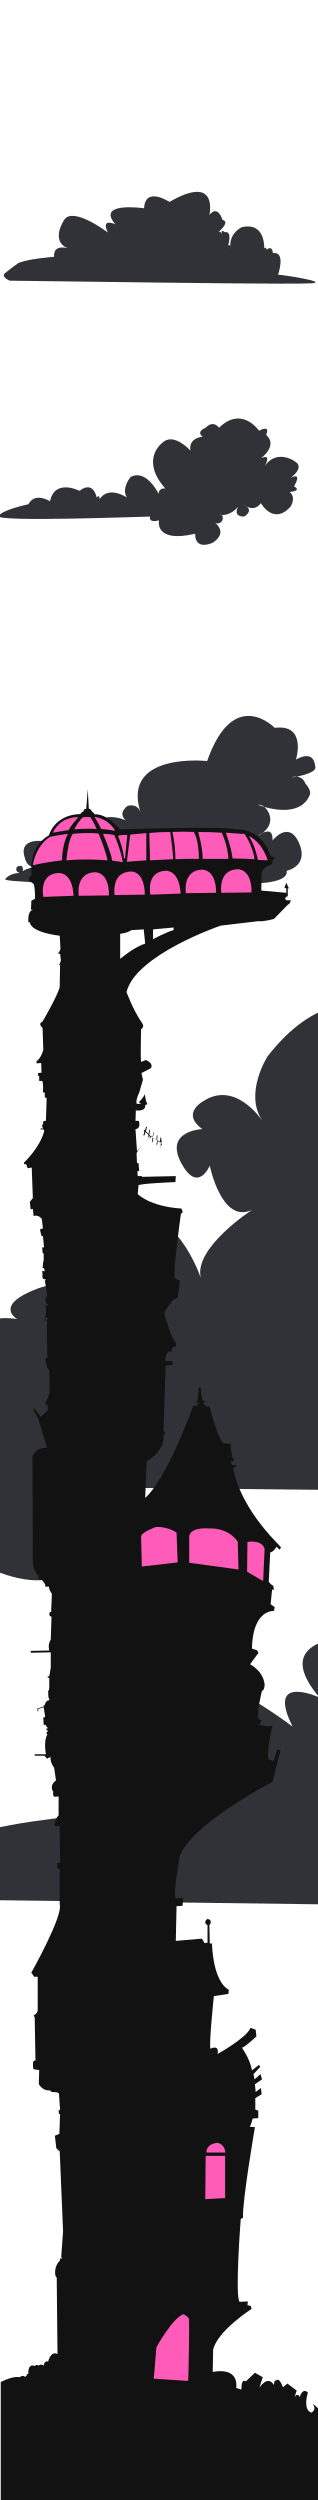
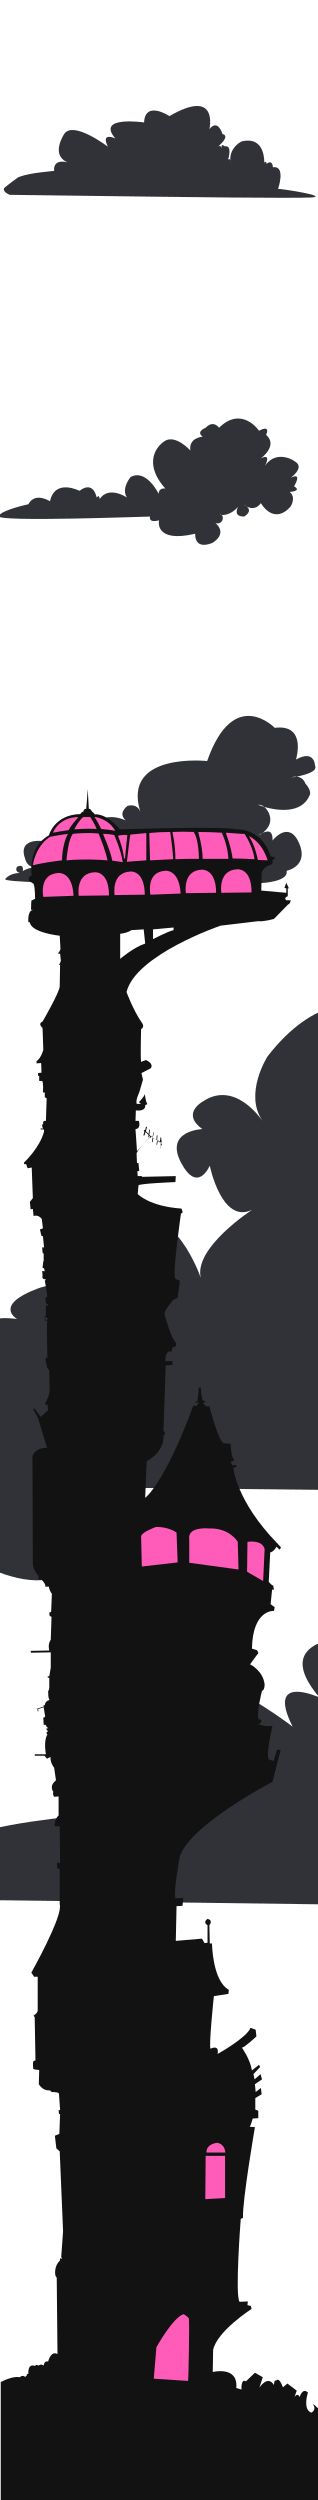
<svg xmlns="http://www.w3.org/2000/svg" version="1.1" x="0px" y="0px" viewBox="0 0 85 669.8" style="enable-background:new 0 0 85 669.8;" xml:space="preserve">
  <style type="text/css">
	.st0{enable-background:new    ;}
	.st1{fill-rule:evenodd;clip-rule:evenodd;fill:#303237;}
	.st2{fill-rule:evenodd;clip-rule:evenodd;fill:#121212;}
	.st3{fill:#FF5BB8;}
	.st4{fill-rule:evenodd;clip-rule:evenodd;fill:#FF5BB8;}
</style>
  <g id="fatCloud2" class="st0">
    <g id="fatCloud2_1_">
      <g>
        <path class="st1" d="M243.3,503.2c0,0,7.8-22.9-4.9-21c0,0,0.1-7.9-6.1-3.2c0,0,0.1-3.4-2.3-1.2c0,0,1.4-26.5-22.1-20.5     c0,0-11.4,5.3-10.8,18.5c0.3,1.2,0.3,2.8,0.3,2.8c-0.2-1-0.3-1.9-0.3-2.8c-0.3-1.2-1-2-2.3-0.6c0,0,4.7-14.4-3.2-13     c0,0-4.1-3.7-2.9,1.8c0,0-1.2-2.8-2.8-2.1c-0.7,0.6-1.1,1-1.1,1c0.4-0.5,0.8-0.8,1.1-1c3-2.6,10.2-9.8,3.4-11.6     c0,0-4.4-15.2-12.6-4.7c0,0,9.3-40.6-38.7-12.6c0,0-23.4-15.7-24.5,6.1c0,0-46.9-6.7-27.9,15.7c0,0-14.5-6.7-7.2,7.8     c0,0-33.5-25.7-42.4-12.3c0,0-13.9,20,3.4,27.3c0,0-14-4.4-12.9,8.4c0,0-23.4,1.8-32.9,5.3c-1.2,0.4-2.1,0.9-2.8,1.4     c-6.2,4.5-12.3,9.5-12.3,9.5s-3.3,3.4,5,6.7l141.2,1.8c0,0,135.2,1.9,151.3,0.8C292.1,510.3,247.1,503.2,243.3,503.2z" />
      </g>
    </g>
  </g>
  <g id="fatCloud1" class="st0">
    <g id="fatCloud1_1_">
      <g>
        <path class="st1" d="M163.9,307.5c-11-35.8-24.4-21.2-24.4-21.2s-7.7-17.1-18.3-3.3c0,0-24.8-31.8-49.5,0c0,0-6.5,10.1-1.3,17.4     c-0.6-0.8-7.6-11.1-16.2-5.2c0,0-5.7,3.2,0,7.3c0,0-10.2,0.4-5.7,9c4.5,8.5,7.7,0.8,7.7,0.8s3.2,15.9,11.4,11.8     c0,0-15.8,10.2-13.8,18.3c0,0-6.9-20.8-20.3-16.3c-13.4,4.5-9.7,19.6-1.2,22.4c0,0-8.5-3.3-11,5.3c0,0,0.4-13-11.4-8.5     s-5.3,8.1-5.3,8.1s-9.3-1.6-7.7,3.3c0,0-20.7-8.6-26.4,12.2c-5.7,20.8,11.8,18.7,11.8,18.7s-11.1,4.2-13.4,9     c-0.2,1.4-0.4,2.4-0.4,2.4c-0.2-0.8,0-1.6,0.4-2.4c0.5-4.2,0.8-12.3-5.3-10.2c0,0-8.5-4.9-15.8,6.9c0,0-15.9-17.9-34.5-4.1     c-18.7,13.8,1.2,15.9,1.2,15.9s-18.7,4.5-17.1,8.1c1.6,3.7,44.3,8.5,44.3,8.5s-3.7,17.9,15,5.3c0,0,20.7,28.9,33.3-10.6     c0,0,37,24.4,33.7-17.9l75.9,0.8c0,0,17.1,13.8,17.9-13.8c0,0,8.1,8.6,12.2-4.9c4.1-13.4-9.3-7.3-9.3-7.3s13.4-11,4.1-16.7     c0,0,22.3-3.7,5.7-16.7C130.2,340,174.9,343.3,163.9,307.5z" />
      </g>
    </g>
  </g>
  <g id="cloud03" class="st0">
    <g id="cloud03_1_">
      <g>
        <path class="st1" d="M84.4,205.1c0,0-0.1-4.4-5.1-1.6c0,0,3-9.6-5.7-8.5c0,0-11-11.4-18.1,8.9c0,0-22.9-2.5-17.9,13.6     c0,0.1,0,0.1,0,0.1c0,0,0-0.1,0-0.1c-0.2-0.5-0.9-2.2-3.4-1.6c0,0-2.8,1.9-0.5,3.9c0,0-7.3-3.5-9.2,3.4c0,0-0.3-2.8-1.7-1.5     c-1.1,1-0.2,1.6,0.3,1.9c0.1,0,0.2,0.1,0.2,0.1s-0.1,0-0.2-0.1c-0.6-0.2-1.9-0.5-1.3,1.7c0,0-2.4-4.1-3.3-0.8     c-0.8,3.3,1.7,1.4,1.7,1.4s-0.9,1.9,0.1,2.1c0.6-0.1,0.9-0.2,0.9-0.2c-0.4,0.2-0.7,0.2-0.9,0.2c-1.6,0.3-4.7,1.2-6.5,3.2     c0,0,0.8-6.5-3-5.9c0,0-6-0.6-4.1,4.7c0,0,0.5,2.4,2.6,2.3c0.3-0.1,0.5-0.1,0.5-0.1c-0.2,0-0.4,0.1-0.5,0.1     c-0.8,0.1-2.4,0.5-3.2,1.1c0,0,0.5-2.1-1.5-1.2c0,0-0.9,1.2,0.7,1.7c0,0-2.5-0.1-3.9,1.6c-1.4,1.7,64.2,1.2,64.2,1.2     s11.9,0.5,11.2-3.4c0,0,6.1-1.2,3.3-7.5c-2.8-6.2-7.1-0.6-7.1-0.6s0.3-2.7-1.5-2.4c-0.5,0.1-0.9,0.2-1.2,0.4     c-0.5,0.4-1,0.6-1,0.6s0.3-0.3,1-0.6c1.2-0.9,2.8-2.6,1.8-5.2c0,0-0.4-1.1-1.3-1.8c-1-0.3-1.7-0.6-1.7-0.6c0.7,0,1.3,0.2,1.7,0.6     c3.2,0.9,10,2.1,12.2-3.2c0,0,0.6-1.1-1.2-3.1c0,0-0.5-1.7-2.3-1.8c-0.9,0.1-1.5,0.2-1.5,0.2c0.6-0.2,1.1-0.3,1.5-0.2     C81.6,207.6,85.2,206.8,84.4,205.1z" />
      </g>
    </g>
  </g>
  <g id="Tour1_1_" class="st0">
    <g id="Tour1">
      <g>
        <path class="st2" d="M85,645.1c-0.5-0.7-1.2-1-1.2-1c1.2,1.6-0.4,2.3-0.4,2.3c-2.4-0.9-0.9-5.4-0.9-5.4c-1.5-1.4-2.2,1.2-2.2,1.2     c-0.6-1.3-1.4,0-1.4,0l0.6-1.7l-2.5-1.9l-1.2,1c-1.1-3-1.8-1.8-1.8-1.8c-0.6-0.3-0.6,1.2-0.6,1.2c-1.7-2.8-3.9,0.7-3.9,0.7     l0.9-2.8l-2.1-1.2l-2.4,2.3c-1.4-0.8-1.2,2.2-1.2,2.2l-1.4-0.4c0.6-6-6.3-4.3-6.3-4.3l0.1-5.9c1-5,10.3-11,10.3-11l-0.2-0.8     l-0.9-0.2l0.1-1l-2.2,0.1c-1.3-1.4,0.3-22.2,0.3-22.2l0.6-0.3c-0.2-4.5,3.2-24.3,3.2-24.3l-1.4-0.1c0.3-0.3,0.8-2.2,0.8-2.2     l1.5-0.1v-2l-0.8-0.3v-3.1l1.7-1l-0.2-1.7l-1.4,1.1l-0.2-2.1l1.9-1.3l-0.4-1.4l-1.6,1.4c-0.1-0.6-0.3-1.4-0.3-1.4l1.8-1.9     l-0.3-0.6l-1.9,1.5c-0.5-3.1-2.7-6.1-2.7-6.1c0.6,0.1,3.9-3,3.9-3l-0.2-1.8l-1.4-0.5c-0.9,2.6-8.8,7-8.8,7     c0.5-2.7-1.9-1.4-1.9-1.4c-0.5-0.8,0.9-14.1,0.9-14.1l3.9-0.6l0.1-1.1c-4.4-2.4-4.5-12.4-4.5-12.4h-0.6l-0.1-4.9     c1.1-1.4-0.5-1.7-0.5-1.7c-1.4,1,0,1.7,0,1.7v4.7l-0.8,0.1l-0.7-1.2l-7,0.6l0.2-9.3l1.6-0.1l0.2-2.1l-2.1,0.1     c-0.6-1.8,1.2-11.3,1.2-11.3c3-8.6,24.8-19.9,24.8-19.9l2.2-8.6h-1l-0.9,3l-1.3-0.4c-0.8-1.5,1-9,1-9c-2.1,0.3-3.9-0.5-3.9-0.5     c1.2-0.2,0.9-1.1,0.9-1.1l-0.7-0.2c-0.7-1.5,0.9-7.6,0.9-7.6c0.7-0.1,0.7-1.7,0.7-1.7c-0.4-3.7-3.9-5.4-3.9-5.4l1.9-2.6     c0.7-0.4-0.1-1.2-0.1-1.2l-1.3-0.4c0.2-10.6,5.9-10.1,5.9-10.1l0.2-1l-1.1-0.8l0.4-3.9l0.5,0l-0.2-1.1c-0.4,0-1.2-1-1.2-1     l0.4-7.9c0.8,0,1.7-1.5,1.7-1.5l0.8,0.8l0.4-0.6l-1-1.1c-11-11.3-11.8-20.2-11.8-20.2l0.9-0.4l-0.2-0.4l-1,0.1l-0.4-1l1-0.3     c-1-1.1-1-4.5-1-4.5l-1.9-0.1c-1.5-0.9-3.8-9.9-3.8-9.9l-1,0c-0.1-0.5-0.8-0.8-0.8-0.8l0.8-0.5l-0.7-0.3     c-0.5-0.5-0.6-3.5-0.6-3.5l-0.6,0.1c0.1,0.9-0.3,3.6-0.3,3.6l-0.7,0.3c0,0,1.9,0.2,1.3,0.2c-0.6,0-0.8,0.8-0.8,0.8l-0.9-0.1     c-7.8,21.1-12.9,24.7-12.9,24.7l0.4-9.8c5.1-2.9,4.5-6.9,4.5-6.9c1-0.7,0-1.2,0-1.2l0.6-17.6l1.8-0.1l0-1l-1.9,0     c-0.1-2.1,0.9-2.6,0.9-2.6H46c0-1.6,1.1-1.3,1.1-1.3l0.1-1c-1.3-0.9-3.1-7.6-3.1-7.6c-0.4-0.9,2.4-4,2.4-4l1.1-0.5l0.6-4.6     c-1.5-0.4-1.3-0.8-1.3-0.8c-0.7-1.2,1.6-17.3,1.6-17.3l0.2,0.1c0.5-0.2-0.1-1.3-0.1-1.3c-8.7-0.6-11.7-3.9-11.7-3.9l0.2-2.3     c-0.1-0.5,9.9-0.9,9.9-0.9l0.1-1.6l-9.1,0.2v-0.2l-1.1,0l-0.1-1.3l0.5-0.1l-0.2-2.1h-0.4l-0.1-2.4c-0.3-0.7,3.5-4.4,3.5-4.4     l0.2,0.1l0.1-0.3l0.5,0.1l-0.2,1.3l0.2,0l0.2-1.1l1,0.6l-0.2,1.2h0.2l0.2-1.2l0.8,0.6l-0.1,1.3L43,308l0.1-1.2l0.2,0.1l0.1-0.3     l-0.2-0.1l0.1-0.9l-0.1-0.2v-0.6l-0.2-0.1l-0.2,1.4l-0.7-0.6l0.1-1.3l-0.2,0l-0.1,1.2l-1-0.6l0.4-1.4l-0.1-0.1l-0.4,1.4l-0.3-0.2     l0.1-0.1l0-0.1l-0.2,0.1l-0.4-0.4l0.2-1.3l-0.2-0.1l-0.2,1.2l-0.7-0.7l0.3-1.2l-0.3,0l-0.2,0.9l-0.2-0.1l-0.2,0.3l0.2,0.2l-0.3,1     l0.3,0l0.3-0.9l0.8,0.8l-0.2,0.6l0.2,0l0.1-0.5l0.3,0.4l-3.5,3.8l-0.4-5.9c1.6-0.1,0.9-2.2,0.9-2.2h-0.9l0.1-2.8     c2.9,0.3,2.5-1.4,2.5-1.4l0.6-0.3c-0.5-0.6-0.7-2.7-0.7-2.7c-0.1,0.7-1.6,2.2-1.6,2.2l0.6,0.4c-1.5,0.2-1.2-0.1-1.2-0.1     c-0.3-0.8,0.7-2.9,0.7-2.9l1-3.4l-0.4-1.8l2.5-1.3c0.9-1.3-1.3-2.2-1.3-2.2l-1.3,0.5c-0.2-1,0-8.8,0-8.8l0.2-0.1     c0.8-0.7,0-1.6,0-1.6c-2.3-3.3-4.1-8.2-4.1-8.2c2.4-10,25.2-17.8,25.2-17.8l10.1-1.2c1.4,0.2,4.2-0.6,4.2-0.6l3.8-3.9     c0.5,0,0.7-1.1,0.7-1.1h-1.2c-0.8-0.7,0.4-1.1,0.4-1.1V238h0.3l-0.7-1.5l-0.5,1.4l0.5,0.1v1.2l-6.7-0.6l0.1-4.4     c0-1.7,2.1-2.4,2.1-2.4c1.2-0.2,0.8-1.4,0.8-1.4l0.6-0.3v-0.4l-1.1-0.3c-2.4-7.7-9.2-7.2-9.2-7.2c-3.4-0.9-31.2,0-31.2,0     c-3.9-4.6-6.7-4-6.7-4c-0.2-0.4-0.8-0.8-0.8-0.8c-0.3-0.8-0.8-0.7-0.8-0.7l-0.3-5.3c0,0.7-0.4,5.3-0.4,5.3     c-0.8,0-0.7,0.7-0.7,0.7c-0.5,0.1-0.9,0.7-0.9,0.7c-7,0.2-8.4,5.7-8.4,5.7c-5.9,3.3-4.6,10.8-4.6,10.8c-1.1,0.1-0.7,1.4-0.7,1.4     l1.2,0.8c0.4,0.8,0.4,4,0.4,4l-1,0.5l-0.1,2.4l0.5,0.1c-1.5,0.2-1.2,3.3-1.2,3.3H8c0.3,2.8,8,3.6,8,3.6l0.2,3.5     c0,0.5-0.7,1.3-0.7,1.3l0.6,0l0.2,1.8c0,0.5-0.5,1.2-0.5,1.2h0.3l-0.1,5.7c0.1,1.4-4.6,9.5-4.6,9.5c-1.4,0.6,0,1.7,0,1.7l0.2,5.9     c-0.7,2.4-1.8,3-1.8,3l0,0.6l1.2-0.1c0.1,0.4,0.1,2.6,0.1,2.6l-0.9,0.1v0.7l0.3,0.1l0,0l0.3,0.1l-0.3-0.1l0,1.3h0.8     c0.4,0.6,0.2,3.1,0.2,3.1l0.5,0v1.3l0.5,0.2l-0.2,6.1c-1.1-0.1-0.7,0.9-0.7,0.9c-0.6-0.2-0.1,1.2-0.1,1.2l-0.6-0.1v0.3h0.9l0,0.6     c-1.2,4.4-5.3,8.2-5.3,8.2c-0.2,0.2,0,0.5,0,0.5H7l0.4,1.1l1.1-0.2l0.3,8.2L8,322l0.2,2l0.6-0.1l0.2,1.9c1.3-0.5,2.2,0.8,2.2,0.8     l0.3,2.5l-0.8,0.3l0.4,1.7l0.4,0.1l0.3,3h-0.5l0.1,1.4l0.3,0.3v1.4v0.6h-0.1l-0.2,1.8l0.4,0.1l0.2,0.8l-0.7-0.1l0.1,1.1     c-0.3,1.4,0.8,1.1,0.8,1.1l0,0.3l-0.2,0.1l0.3,1.7l0.4,2.7c0,0-0.6-0.4-0.5,0.9s0.5,0.9,0.5,0.9l0.2,0.5h-0.9l0.3,0.2l0,2.5     l-0.1,0l-0.1,0.3l-0.3,0l0,0.2l0.9,0l0,0.6h-0.5c-0.4-0.1,0-0.3,0-0.3c-0.5,0.1-0.2,0.5-0.2,0.5l0.7,0c-0.3,0,0,10,0,10l-0.5,0     l0.1,1.6l0.2,0c-0.1,1,0.3,1.2,0.3,1.2c0,0.4,0.4,0.4,0.4,0.4l0.1,5.5c0,1.4-1.2,3.5-1.2,3.5l0,0.3h0.6l0.2,1.5l-2,1.8l-1.7-2.3     l-0.3,0.3l1.3,2.4l2.4,7.9c-3.2-0.1-3.9,2.2-3.9,2.2l0.1,28.8c0.1,1.9,1.5,3.3,1.5,3.3l0,1l0.8,0c1.4,1.4,1,1.9,1,1.9l1,0     c0.1,1.1,0.8,1.9,0.8,1.9l-0.2,4.8l-0.5,0.3l0.1,0.8l0.5,0.3l-0.2,6.1c-0.9,1.3-0.4,2.9-0.4,2.9l-5,0.1l0.1,0.5l5.3-0.1l0,4.1     l-0.4,2.3h-0.4l0,0.4l0.4,0v2.5c0,0.8-0.3,1.1-0.3,1.1c0,2.2,0.3,2.1,0.3,2.1l0,0.3c-1.1,0.2-1.2,1.3-1.2,1.3h-0.1v0.1l-0.2,0     c-0.1,0.1,0,0.2,0,0.2H12l-1.8,0.6l-0.1-0.3l0,0l0.1,0.3l-0.4,0.1l0,0.1l0.4-0.1l0.1,0.2l-0.3,0.1l0,0l0.3,0l0,0.1l-0.3,0.1l0,0     l0.3,0l0,0.1l-0.3,0.1l0,0l0.2-0.1l0.1,0.1l-0.3,0.1l0,0l0.2-0.1l0.1,0.1l0,0l-0.1-0.1l0.3-0.1l0,0l-0.3,0.1l-0.1-0.1l0.3-0.1     l0,0l-0.3,0.1l0-0.1l0.3-0.1l0,0l-0.3,0.1l-0.1-0.1l0.4-0.1l0,0l-0.4,0.1l-0.1-0.2l1.8-0.6l0.4,2.5c-0.1,0.2-0.5,0.3-0.5,0.3     l0.1,1.9h0.5c0.4,0.9,0.8,0.9,0.8,0.9l-0.5,0.1c0,0-0.3,0.1,0,0.3c0.3,0.2,0.3,0.6,0.3,0.6l-0.3,0v0.5l0.2,0.2     c-1.1,1.7-0.4,5.3-0.4,5.3l-0.3,0l-2.6,0c-0.3,0.1,0,0.4,0,0.4h2.5l0.7,0.8l0.9-0.5c0,1.8,1,2.9,1,2.9L15,477     c-2,1.5-0.7,3.1-0.7,3.1c-0.3,0.6,0.2,1.3,0.2,1.3l1.2-0.1l0,5.1c-1.1,0.9-1.1,2.9-1.1,2.9H16l0.1,9.8l-0.8,0l0,1.5l0.7,0.1v9.5     c1,3-7.6,18.3-7.6,18.3l0.6,0.9l0.1,0.2l1,0c0,0,0,8.1,0,9c0,0.8-1.1,1.4-1.1,1.4l0.3,0.5l0.2,11.5L9,552.2     c-0.3,0.1-0.1,2.1-0.1,2.1c0.3,0.2,1.6,0.3,1.6,0.3l-0.1,3.8c1.4,2.2,3.1,1.5,3.1,1.7c0,0.2,0.4,0.4,0.4,0.4     c2.1,0,1.9,0.5,1.9,0.5l0.3,4.3l-0.4,0.1l0.1,1l0.3,0l-0.2,5.3l-1.2,0.5l0.4,3.4l0.9,0.8l0.9,21.4l-0.5,6.9l0.3,0.5     c-0.9-0.5-0.6,0.4-0.6,0.4s-1.1,0.9-1.3,2.6c-0.2,1.7,0.4,2,0.4,2l0.2,20.5c-1.8-1-2.5,2-2.5,2c-1.1-0.3-1.2,1.1-1.2,1.1     c-0.7-0.6-1.4,0-1.4,0c-0.7-0.5-0.9,0.1-0.9,0.1c-2.1-0.8-1.8,2.1-1.8,2.1c-0.7,0-0.4,0.6-0.4,0.6c-0.4-0.2-0.4,0.3-0.4,0.3     c-0.7-0.8-1.5,0-1.5,0c-1.6-0.3-3.7,0.6-5.1,1.3v31.6h85V645.1z M41,249l5.5-0.5v0.7c-1.4,0.3-5.5,2.4-5.5,2.4L41,249z      M32.1,250.2c2.3-0.3,3.1-1,3.1-1l3.3-0.2l0.4,3.8c-3.1,1-6.7,4.1-6.7,4.1V250.2z" />
      </g>
    </g>
  </g>
  <g id="cloud02" class="st0">
    <g id="cloud02_1_">
      <g>
        <path class="st1" d="M77.9,128c0,0,3.5-2.5,1.5-4.1c-2-1.6-6-2.7-8.4,0.9c0,0,1.9-3.5-1.1-2c0,0,4.7-3.4,1.4-6.3     c0,0,1.4-2.8-1.9-1.1c0,0-4.6-6.8-10.7-0.8c0,0-1.5-2.2-3.6,0c0,0-2.7,1-0.8,2.4c0,0-3.8,0.2-3.3,3.7c0,0-4.1-4.6-7.1-2.4     c-3,2.2-4.8,6.8,0.4,12.6c0,0-1.7-0.4-1.8,1.4c0,0-3.3-6.8-7.5-4.5c0,0-2.6,3-1,5.5c0,0-4.8-3.3-7.3,0.4c0,0,0-1.4-0.8-0.4     c0,0-0.8-4.7-4.6-1.8c0,0-6.6-3.4-7.9,2.8c0,0-4-2.6-5.8,0.8c0,0-7.5,1.6-7.9,3.2s38.8,0.1,40.5,0.1c0,0-0.6,1.8,2.4,1     c0,0-1.4,6.2,9.7,3.6c0,0-0.4,4.4,4.5,2.5c0,0,4.4-2.3,0.9-5.4c0,0,1.1,0.6,1.9-0.7c0,0,0.3-1.1-0.2-1.4c-0.4,0-0.6-0.1-0.6-0.1     c0.3,0,0.5,0,0.6,0.1c0.9,0,2.6-0.2,4.4-2.2c0,0-1.6,2.6,1.6,2.6c0,0,2.4-1.3,0.7-2.7c-0.4-0.2-0.7-0.5-0.7-0.5     c0.3,0.2,0.5,0.3,0.7,0.5c0.9,0.5,2.5,0.9,3.8-0.9c0,0,3.3,6,7.9,1c0,0,1.7-2.5-0.2-4c0,0,3.4-0.2,1.2-1.5     C78.8,130.2,81.2,126.4,77.9,128z" />
      </g>
    </g>
  </g>
  <g id="cloud01" class="st0">
    <g id="cloud01_1_">
      <g>
-         <path class="st1" d="M74.5,73.6c0,0,2.2-6.3-1.4-5.8c0,0,0-2.2-1.7-0.9c0,0,0-1-0.6-0.3c0,0,0.4-7.3-6.1-5.7c0,0-3.2,1.5-3,5.1     c0.1,0.3,0.1,0.8,0.1,0.8c0-0.3-0.1-0.5-0.1-0.8c-0.1-0.3-0.3-0.6-0.6-0.2c0,0,1.3-4-0.9-3.6c0,0-1.1-1-0.8,0.5     c0,0-0.3-0.8-0.8-0.6c-0.2,0.2-0.3,0.2-0.3,0.2c0.1-0.1,0.2-0.2,0.3-0.2c0.8-0.7,2.9-2.7,1-3.2c0,0-1.2-4.2-3.5-1.3     c0,0,2.6-11.2-10.7-3.5c0,0-6.5-4.3-6.8,1.7c0,0-13-1.9-7.7,4.3c0,0-4-1.9-2,2.2c0,0-9.3-7.1-11.7-3.4c0,0-3.8,5.6,0.9,7.6     c0,0-3.9-1.2-3.6,2.3c0,0-6.5,0.5-9.1,1.5c-0.3,0.1-0.6,0.2-0.8,0.4c-1.7,1.2-3.4,2.6-3.4,2.6s-0.9,0.9,1.4,1.9l39.1,0.5     c0,0,37.4,0.5,41.9,0.2C88,75.5,75.6,73.6,74.5,73.6z" />
+         <path class="st1" d="M74.5,50.6c0,0,2.2-6.3-1.4-5.8c0,0,0-2.2-1.7-0.9c0,0,0-1-0.6-0.3c0,0,0.4-7.3-6.1-5.7c0,0-3.2,1.5-3,5.1     c0.1,0.3,0.1,0.8,0.1,0.8c0-0.3-0.1-0.5-0.1-0.8c-0.1-0.3-0.3-0.6-0.6-0.2c0,0,1.3-4-0.9-3.6c0,0-1.1-1-0.8,0.5     c0,0-0.3-0.8-0.8-0.6c-0.2,0.2-0.3,0.2-0.3,0.2c0.1-0.1,0.2-0.2,0.3-0.2c0.8-0.7,2.9-2.7,1-3.2c0,0-1.2-4.2-3.5-1.3     c0,0,2.6-11.2-10.7-3.5c0,0-6.5-4.3-6.8,1.7c0,0-13-1.9-7.7,4.3c0,0-4-1.9-2,2.2c0,0-9.3-7.1-11.7-3.4c0,0-3.8,5.6,0.9,7.6     c0,0-3.9-1.2-3.6,2.3c0,0-6.5,0.5-9.1,1.5c-0.3,0.1-0.6,0.2-0.8,0.4c-1.7,1.2-3.4,2.6-3.4,2.6s-0.9,0.9,1.4,1.9l39.1,0.5     c0,0,37.4,0.5,41.9,0.2C88,52.5,75.6,50.6,74.5,50.6z" />
      </g>
    </g>
  </g>
  <g id="tourelleWindow03" class="st0">
    <g id="tourelleWindow03_1_">
      <g>
        <path class="st3" d="M66.3,413.1l-0.1,8l4.3,2.5l0.4-8.6C70.2,412.4,66.3,413.1,66.3,413.1z" />
      </g>
    </g>
  </g>
  <g id="tourelleWindow02" class="st0">
    <g id="tourelleWindow02_1_">
      <g>
        <path class="st3" d="M63.7,413.1c0,0-2.1-3.8-7.8-3.6c0,0-5.8-0.6-5.2,3l0,6.2l13.2,1.8L63.7,413.1z" />
      </g>
    </g>
  </g>
  <g id="tourelleWindow01" class="st0">
    <g id="tourelleWindow01_1_">
      <g>
        <path class="st3" d="M47.3,410.6c0,0-2.2-1.6-5.5-1.5c0,0-4,1.4-4,2.6l0.2,8l9.6-1.1L47.3,410.6z" />
      </g>
    </g>
  </g>
  <g id="entrée_1_" class="st0">
    <g id="entrée">
      <g>
        <path class="st3" d="M50.6,621.2c-0.2-0.5-1.4-1.2-1.4-1.2c-3,1-7.3,8.9-7.3,8.9l-0.7,8.4l9.2,0.6     C50.5,637.9,50.8,621.7,50.6,621.2z" />
      </g>
    </g>
  </g>
  <g id="rdcWindowPart01" class="st0">
    <g id="rdcWindowPart01_1_">
      <g>
        <polygon class="st3" points="55.1,577.6 55,589.2 60.3,588.9 60.3,577.6    " />
      </g>
    </g>
  </g>
  <g id="rdcWindowPart02" class="st0">
    <g id="rdcWindowPart02_1_">
      <g>
        <path class="st3" d="M58.2,574.1c0,0-2.9,0.2-2.9,2.6l5.1,0C60.3,576.7,60.4,574.5,58.2,574.1z" />
      </g>
    </g>
  </g>
  <g id="verriereWindow04" class="st0">
    <g id="verriereWindow04_1_">
      <g>
        <path class="st3" d="M44.3,233.3c-5.3,0.3-4,6.4-4,6.4l8.1-0.3C48,232.8,44.3,233.3,44.3,233.3z" />
      </g>
    </g>
  </g>
  <g id="verriereWindow05" class="st0">
    <g id="verriereWindow05_1_">
      <g>
        <path class="st3" d="M54.1,233c-5.3,0.2-4.3,6.3-4.3,6.3l8.1-0.1C57.9,232.7,54.1,233,54.1,233z" />
      </g>
    </g>
  </g>
  <g id="verriereWindow06" class="st0">
    <g id="verriereWindow06_1_">
      <g>
        <path class="st3" d="M63.6,232.9c-5.3,0.2-4.3,6.3-4.3,6.3l8.1-0.1C67.4,232.5,63.6,232.9,63.6,232.9z" />
      </g>
    </g>
  </g>
  <g id="verriereWindow01" class="st0">
    <g id="verriereWindow01_1_">
      <g>
        <path class="st3" d="M15.6,233.9c-5.3,0.3-4,6.4-4,6.4l8.1-0.3C19.4,233.4,15.6,233.9,15.6,233.9z" />
      </g>
    </g>
  </g>
  <g id="verriereWindow02" class="st0">
    <g id="verriereWindow02_1_">
      <g>
        <path class="st3" d="M25.4,233.7c-5.3,0.2-4.3,6.3-4.3,6.3l8.1-0.1C29.2,233.3,25.4,233.7,25.4,233.7z" />
      </g>
    </g>
  </g>
  <g id="verriereWindow03_1_" class="st0">
    <g id="verriereWindow03">
      <g>
        <path class="st3" d="M35,233.5c-5.3,0.2-4.3,6.3-4.3,6.3l8.1-0.1C38.7,233.1,35,233.5,35,233.5z" />
      </g>
    </g>
  </g>
  <g id="Verriere_Gauche_1_" class="st0">
    <g id="Verriere_Gauche">
      <g>
        <path class="st4" d="M30.6,223.7c-1-0.2-2-0.3-3-0.3c1.5,3.5,2.2,5.8,2.5,7.2c1.8,0.2,2.8,0.4,2.8,0.4     C32.3,227.4,30.6,223.7,30.6,223.7z M19.5,223.4c-1.1,1.6-1.5,4.9-1.7,7.1c4.5-0.4,8.3-0.2,11,0c-0.4-2.1-1.5-5-2.4-7.2     C23.9,223.1,21.5,223.2,19.5,223.4z M13.4,224.2c-4,2.6-4.6,7.6-4.6,7.6c2.7-0.6,5.3-1,7.8-1.3c0.1-3.8,1.1-6.2,1.6-7.1     C15.3,223.8,13.4,224.2,13.4,224.2z" />
      </g>
    </g>
  </g>
  <g id="Verriere_Droite_1_" class="st0">
    <g id="Verriere_Droite">
      <g>
        <path class="st4" d="M53.1,222.9c0.9,3.2,1.2,5.7,1.2,7.2c2.2,0,4.5,0,6.9,0c-0.2-3.3-1.3-6-1.8-7     C57.6,223,55.5,222.9,53.1,222.9z M46.2,222.9c0.6,2.7,0.8,5.5,0.8,7.3c2-0.1,4.1-0.1,6.3-0.1c-0.1-4.9-1-6.6-1.4-7.2     C50.1,222.8,48.1,222.8,46.2,222.9z M40,223.2l0.2,7.3c1.8-0.1,3.8-0.2,6.2-0.3c-0.1-2.3-0.6-5.9-0.8-7.3     C43.6,222.9,41.7,223,40,223.2z M66.7,224c1.5,2.4,2.1,5,2.4,6.4c0.9,0,1.7,0.1,2.6,0.1C71.7,230.5,70.5,225.9,66.7,224z      M60.5,223.1c1.3,3.6,1.7,5.8,1.8,6.9c1.9,0,3.9,0.1,5.9,0.2c-0.4-3.1-2.1-5.9-2.7-6.8C65.5,223.5,63.5,223.3,60.5,223.1z      M34.9,223.6l-0.2,1.4l-0.7,5.9c0,0,1.9-0.2,5.2-0.4v-7.3c0,0,0,0,0,0c0,0,0,0,0,0L34.9,223.6z" />
      </g>
    </g>
  </g>
  <g id="Verriere_Coin_1_" class="st0">
    <g id="Verriere_Coin">
      <g>
        <path class="st3" d="M31.6,223.9c1.6,4,1.6,6.1,1.6,6.1l0.3,0l0.6-6.3C32.9,223.6,31.6,223.9,31.6,223.9z" />
      </g>
    </g>
  </g>
  <g id="Verriere_Top_1_" class="st0">
    <g id="Verriere_Top">
      <g>
        <path class="st4" d="M25.5,218.9h-0.2c0.7,0.9,1.4,2.4,1.8,3.2c2.4,0.2,3.8,0.5,3.8,0.5C28.9,219.2,25.5,218.9,25.5,218.9z      M22.3,218.9c-0.9,0.7-1.9,2.3-2.4,3.3c2.3-0.2,4.4-0.2,6-0.1c-0.5-1.2-1.3-2.6-1.7-3.2H22.3z M14.2,223.1     c1.5-0.3,2.9-0.5,4.2-0.7c0.5-1.1,2-2.8,2.6-3.5C15.6,219,14.2,223.1,14.2,223.1z" />
      </g>
    </g>
  </g>
</svg>
